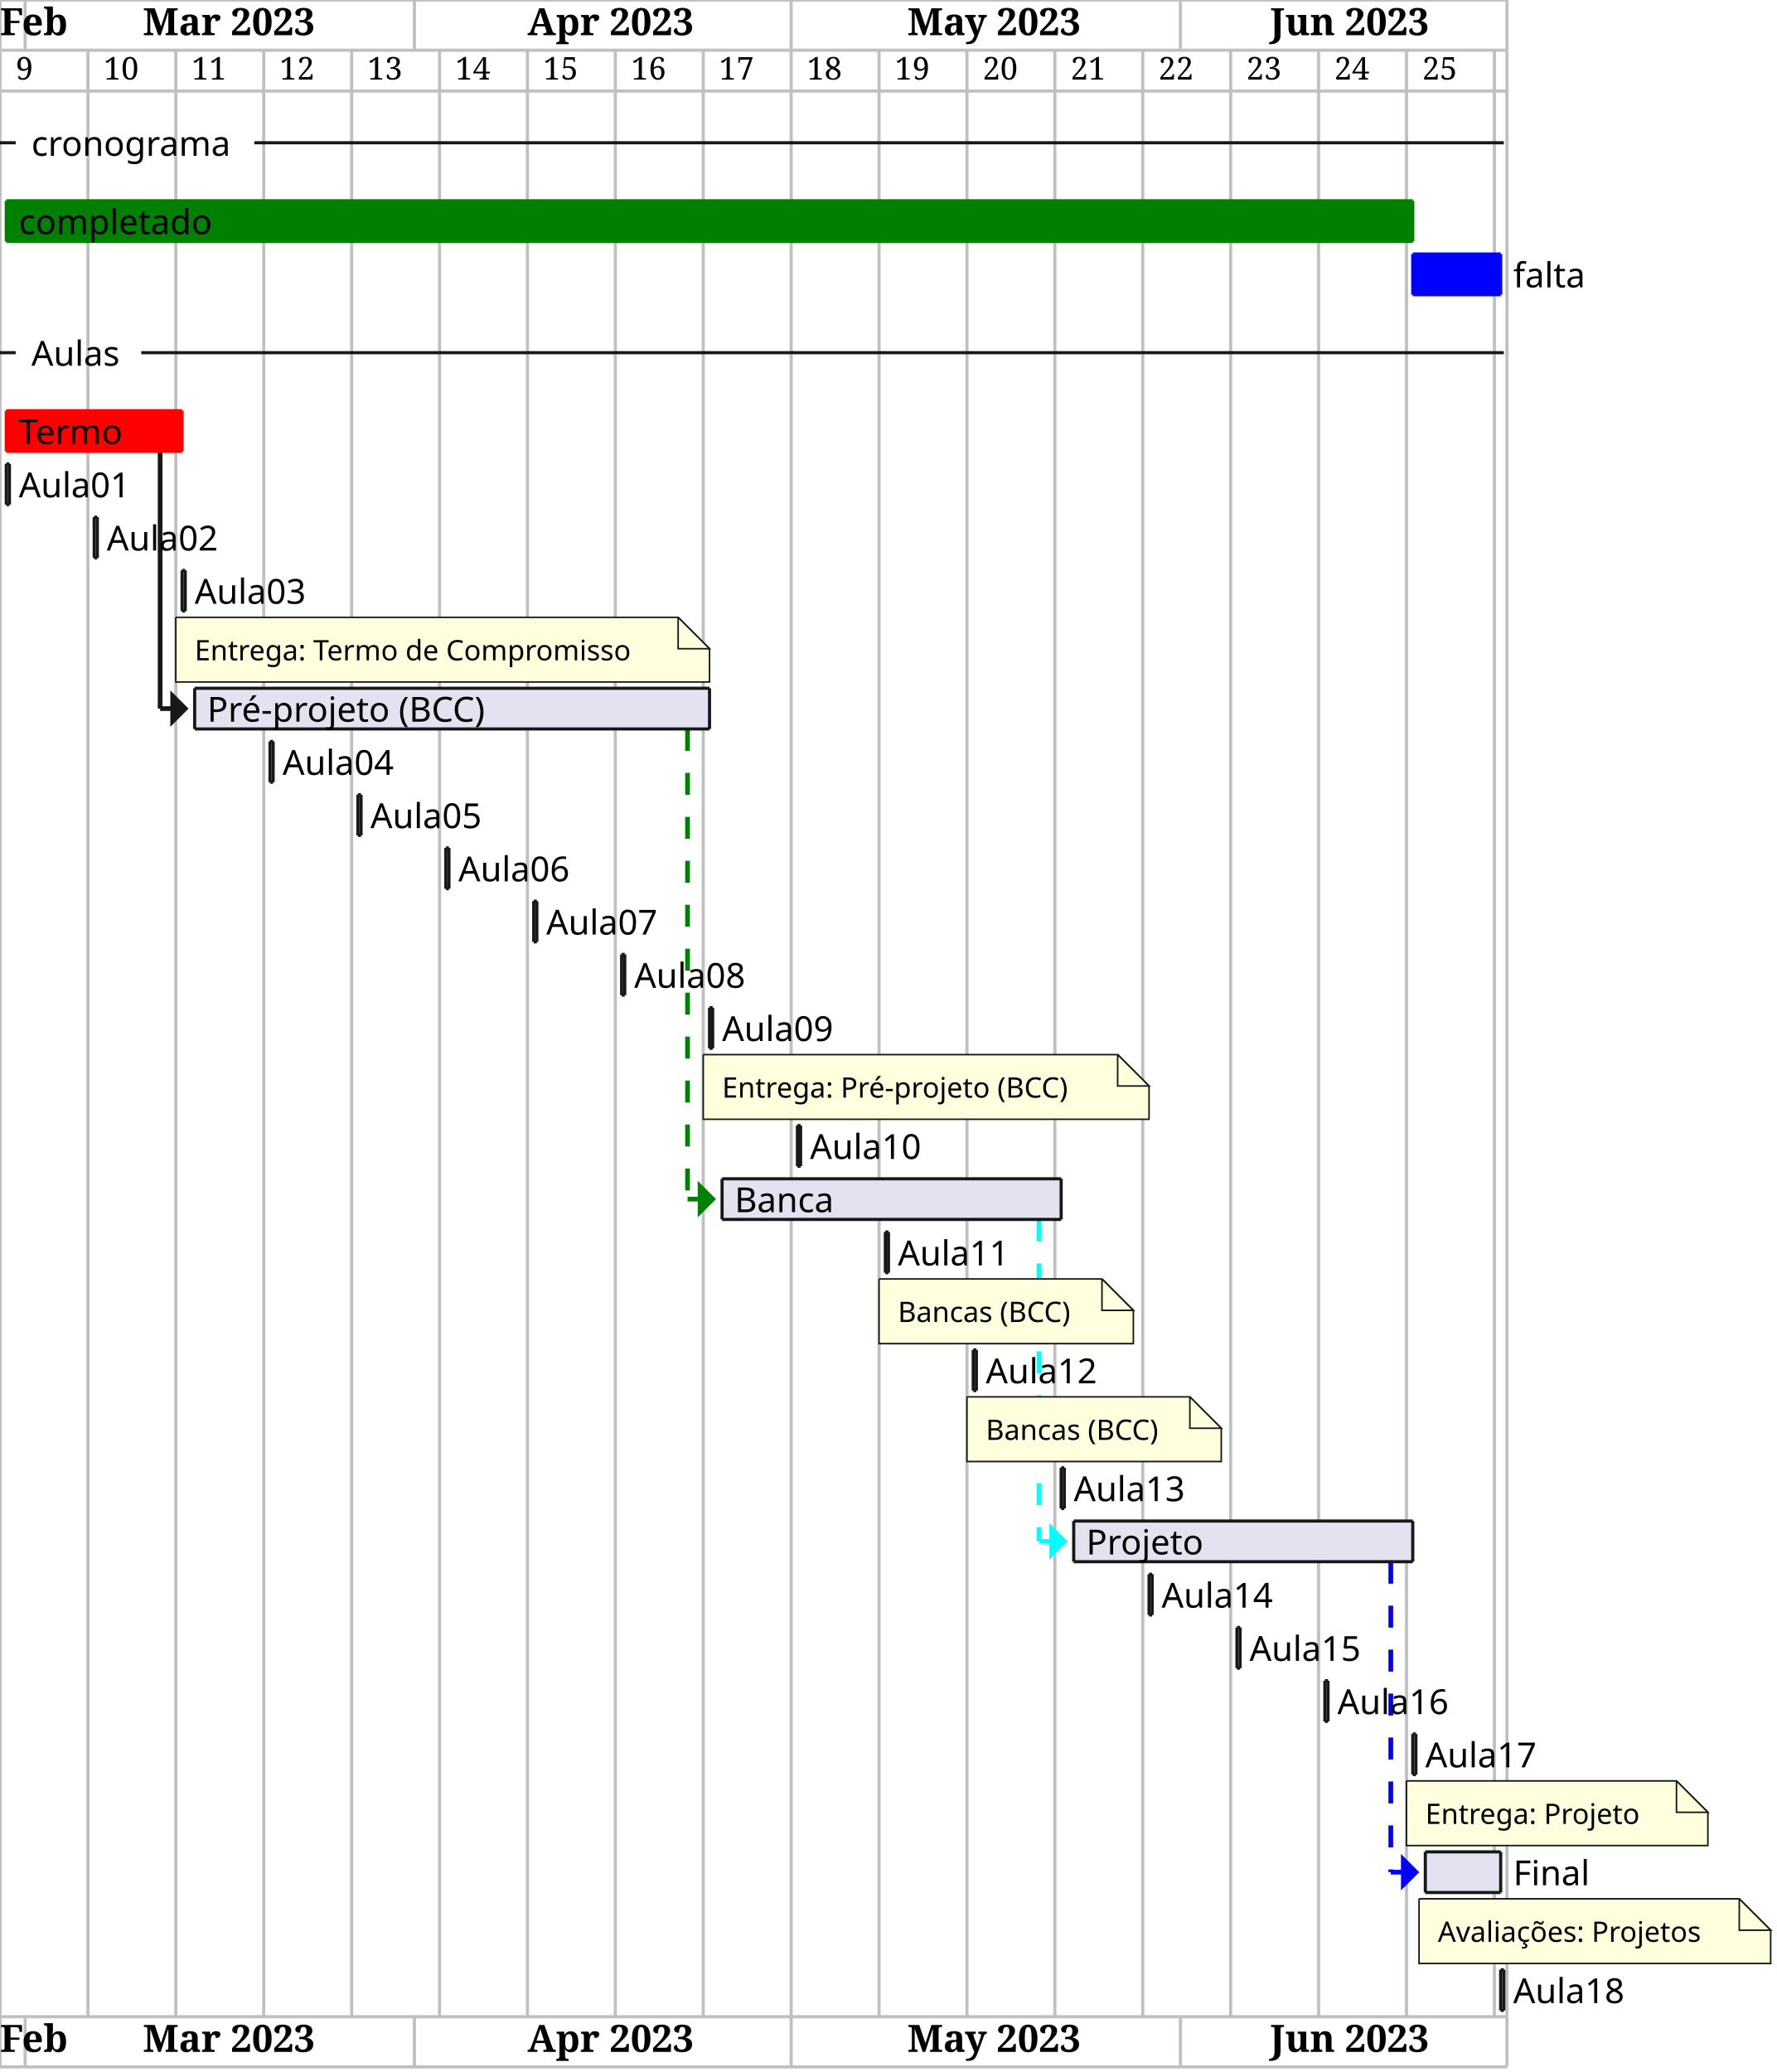
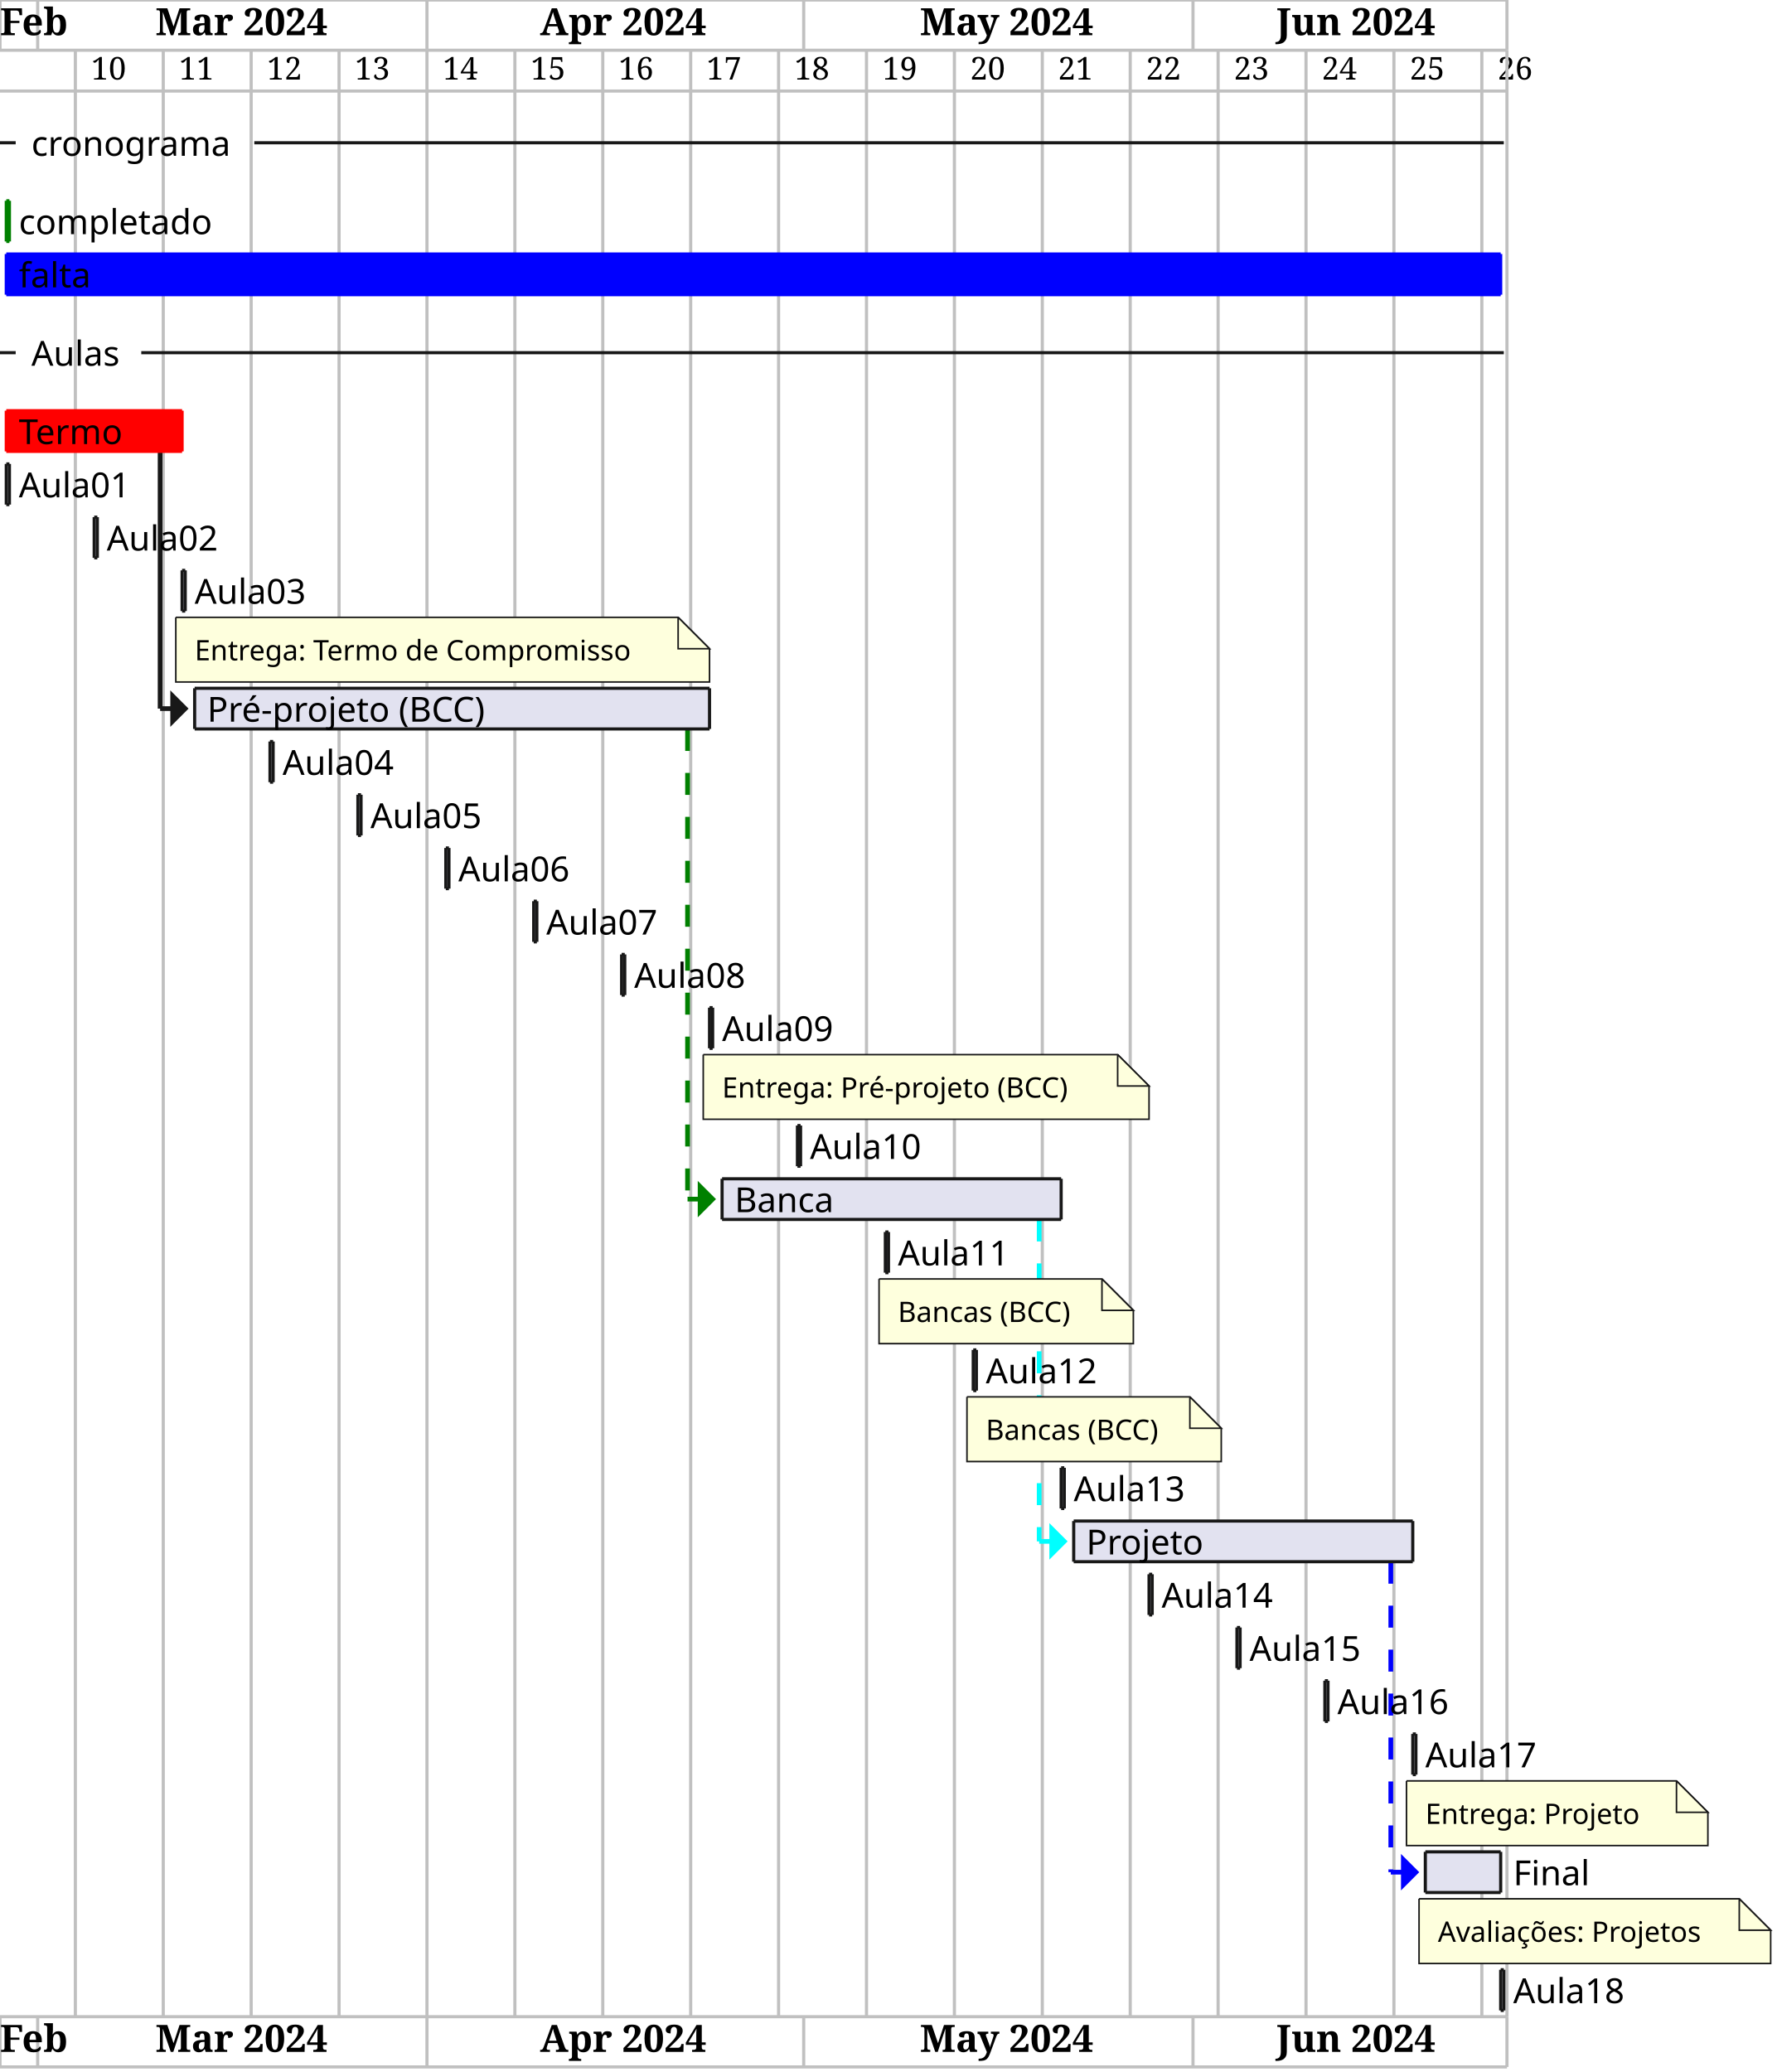
<svg xmlns="http://www.w3.org/2000/svg" contentStyleType="text/css" height="660px" preserveAspectRatio="none" style="width:566px;height:660px;background:#FFFFFF;" version="1.1" viewBox="0 0 566 660" width="566px" zoomAndPan="magnify">
  <defs />
  <g>
-     <text fill="#000000" font-family="Serif" font-size="10" lengthAdjust="spacing" textLength="5" x="5" y="25.336">9</text>
-     <text fill="#000000" font-family="Serif" font-size="10" lengthAdjust="spacing" textLength="10" x="33" y="25.336">10</text>
-     <text fill="#000000" font-family="Serif" font-size="10" lengthAdjust="spacing" textLength="10" x="61" y="25.336">11</text>
-     <text fill="#000000" font-family="Serif" font-size="10" lengthAdjust="spacing" textLength="10" x="89" y="25.336">12</text>
-     <text fill="#000000" font-family="Serif" font-size="10" lengthAdjust="spacing" textLength="10" x="117" y="25.336">13</text>
-     <text fill="#000000" font-family="Serif" font-size="10" lengthAdjust="spacing" textLength="10" x="145" y="25.336">14</text>
-     <text fill="#000000" font-family="Serif" font-size="10" lengthAdjust="spacing" textLength="10" x="173" y="25.336">15</text>
-     <text fill="#000000" font-family="Serif" font-size="10" lengthAdjust="spacing" textLength="10" x="201" y="25.336">16</text>
-     <text fill="#000000" font-family="Serif" font-size="10" lengthAdjust="spacing" textLength="10" x="229" y="25.336">17</text>
-     <text fill="#000000" font-family="Serif" font-size="10" lengthAdjust="spacing" textLength="10" x="257" y="25.336">18</text>
-     <text fill="#000000" font-family="Serif" font-size="10" lengthAdjust="spacing" textLength="10" x="285" y="25.336">19</text>
-     <text fill="#000000" font-family="Serif" font-size="10" lengthAdjust="spacing" textLength="10" x="313" y="25.336">20</text>
-     <text fill="#000000" font-family="Serif" font-size="10" lengthAdjust="spacing" textLength="10" x="341" y="25.336">21</text>
-     <text fill="#000000" font-family="Serif" font-size="10" lengthAdjust="spacing" textLength="10" x="369" y="25.336">22</text>
-     <text fill="#000000" font-family="Serif" font-size="10" lengthAdjust="spacing" textLength="10" x="397" y="25.336">23</text>
-     <text fill="#000000" font-family="Serif" font-size="10" lengthAdjust="spacing" textLength="10" x="425" y="25.336">24</text>
-     <text fill="#000000" font-family="Serif" font-size="10" lengthAdjust="spacing" textLength="10" x="453" y="25.336">25</text>
-     <line style="stroke:#C0C0C0;stroke-width:1.0;" x1="0" x2="0" y1="16" y2="642.385" />
-     <line style="stroke:#C0C0C0;stroke-width:1.0;" x1="28" x2="28" y1="16" y2="642.385" />
-     <line style="stroke:#C0C0C0;stroke-width:1.0;" x1="56" x2="56" y1="16" y2="642.385" />
-     <line style="stroke:#C0C0C0;stroke-width:1.0;" x1="84" x2="84" y1="16" y2="642.385" />
-     <line style="stroke:#C0C0C0;stroke-width:1.0;" x1="112" x2="112" y1="16" y2="642.385" />
-     <line style="stroke:#C0C0C0;stroke-width:1.0;" x1="140" x2="140" y1="16" y2="642.385" />
-     <line style="stroke:#C0C0C0;stroke-width:1.0;" x1="168" x2="168" y1="16" y2="642.385" />
-     <line style="stroke:#C0C0C0;stroke-width:1.0;" x1="196" x2="196" y1="16" y2="642.385" />
-     <line style="stroke:#C0C0C0;stroke-width:1.0;" x1="224" x2="224" y1="16" y2="642.385" />
-     <line style="stroke:#C0C0C0;stroke-width:1.0;" x1="252" x2="252" y1="16" y2="642.385" />
-     <line style="stroke:#C0C0C0;stroke-width:1.0;" x1="280" x2="280" y1="16" y2="642.385" />
-     <line style="stroke:#C0C0C0;stroke-width:1.0;" x1="308" x2="308" y1="16" y2="642.385" />
-     <line style="stroke:#C0C0C0;stroke-width:1.0;" x1="336" x2="336" y1="16" y2="642.385" />
-     <line style="stroke:#C0C0C0;stroke-width:1.0;" x1="364" x2="364" y1="16" y2="642.385" />
-     <line style="stroke:#C0C0C0;stroke-width:1.0;" x1="392" x2="392" y1="16" y2="642.385" />
-     <line style="stroke:#C0C0C0;stroke-width:1.0;" x1="420" x2="420" y1="16" y2="642.385" />
-     <line style="stroke:#C0C0C0;stroke-width:1.0;" x1="448" x2="448" y1="16" y2="642.385" />
-     <line style="stroke:#C0C0C0;stroke-width:1.0;" x1="476" x2="476" y1="16" y2="642.385" />
+     <text fill="#000000" font-family="Serif" font-size="10" lengthAdjust="spacing" textLength="10" x="29" y="25.336">10</text>
+     <text fill="#000000" font-family="Serif" font-size="10" lengthAdjust="spacing" textLength="10" x="57" y="25.336">11</text>
+     <text fill="#000000" font-family="Serif" font-size="10" lengthAdjust="spacing" textLength="10" x="85" y="25.336">12</text>
+     <text fill="#000000" font-family="Serif" font-size="10" lengthAdjust="spacing" textLength="10" x="113" y="25.336">13</text>
+     <text fill="#000000" font-family="Serif" font-size="10" lengthAdjust="spacing" textLength="10" x="141" y="25.336">14</text>
+     <text fill="#000000" font-family="Serif" font-size="10" lengthAdjust="spacing" textLength="10" x="169" y="25.336">15</text>
+     <text fill="#000000" font-family="Serif" font-size="10" lengthAdjust="spacing" textLength="10" x="197" y="25.336">16</text>
+     <text fill="#000000" font-family="Serif" font-size="10" lengthAdjust="spacing" textLength="10" x="225" y="25.336">17</text>
+     <text fill="#000000" font-family="Serif" font-size="10" lengthAdjust="spacing" textLength="10" x="253" y="25.336">18</text>
+     <text fill="#000000" font-family="Serif" font-size="10" lengthAdjust="spacing" textLength="10" x="281" y="25.336">19</text>
+     <text fill="#000000" font-family="Serif" font-size="10" lengthAdjust="spacing" textLength="10" x="309" y="25.336">20</text>
+     <text fill="#000000" font-family="Serif" font-size="10" lengthAdjust="spacing" textLength="10" x="337" y="25.336">21</text>
+     <text fill="#000000" font-family="Serif" font-size="10" lengthAdjust="spacing" textLength="10" x="365" y="25.336">22</text>
+     <text fill="#000000" font-family="Serif" font-size="10" lengthAdjust="spacing" textLength="10" x="393" y="25.336">23</text>
+     <text fill="#000000" font-family="Serif" font-size="10" lengthAdjust="spacing" textLength="10" x="421" y="25.336">24</text>
+     <text fill="#000000" font-family="Serif" font-size="10" lengthAdjust="spacing" textLength="10" x="449" y="25.336">25</text>
+     <text fill="#000000" font-family="Serif" font-size="10" lengthAdjust="spacing" textLength="10" x="477" y="25.336">26</text>
+     <line style="stroke:#C0C0C0;stroke-width:1.0;" x1="24" x2="24" y1="16" y2="642.385" />
+     <line style="stroke:#C0C0C0;stroke-width:1.0;" x1="52" x2="52" y1="16" y2="642.385" />
+     <line style="stroke:#C0C0C0;stroke-width:1.0;" x1="80" x2="80" y1="16" y2="642.385" />
+     <line style="stroke:#C0C0C0;stroke-width:1.0;" x1="108" x2="108" y1="16" y2="642.385" />
+     <line style="stroke:#C0C0C0;stroke-width:1.0;" x1="136" x2="136" y1="16" y2="642.385" />
+     <line style="stroke:#C0C0C0;stroke-width:1.0;" x1="164" x2="164" y1="16" y2="642.385" />
+     <line style="stroke:#C0C0C0;stroke-width:1.0;" x1="192" x2="192" y1="16" y2="642.385" />
+     <line style="stroke:#C0C0C0;stroke-width:1.0;" x1="220" x2="220" y1="16" y2="642.385" />
+     <line style="stroke:#C0C0C0;stroke-width:1.0;" x1="248" x2="248" y1="16" y2="642.385" />
+     <line style="stroke:#C0C0C0;stroke-width:1.0;" x1="276" x2="276" y1="16" y2="642.385" />
+     <line style="stroke:#C0C0C0;stroke-width:1.0;" x1="304" x2="304" y1="16" y2="642.385" />
+     <line style="stroke:#C0C0C0;stroke-width:1.0;" x1="332" x2="332" y1="16" y2="642.385" />
+     <line style="stroke:#C0C0C0;stroke-width:1.0;" x1="360" x2="360" y1="16" y2="642.385" />
+     <line style="stroke:#C0C0C0;stroke-width:1.0;" x1="388" x2="388" y1="16" y2="642.385" />
+     <line style="stroke:#C0C0C0;stroke-width:1.0;" x1="416" x2="416" y1="16" y2="642.385" />
+     <line style="stroke:#C0C0C0;stroke-width:1.0;" x1="444" x2="444" y1="16" y2="642.385" />
+     <line style="stroke:#C0C0C0;stroke-width:1.0;" x1="472" x2="472" y1="16" y2="642.385" />
    <line style="stroke:#C0C0C0;stroke-width:1.0;" x1="480" x2="480" y1="16" y2="642.385" />
    <line style="stroke:#C0C0C0;stroke-width:1.0;" x1="0" x2="0" y1="0" y2="16" />
-     <line style="stroke:#C0C0C0;stroke-width:1.0;" x1="8" x2="8" y1="0" y2="16" />
+     <line style="stroke:#C0C0C0;stroke-width:1.0;" x1="12" x2="12" y1="0" y2="16" />
    <text fill="#000000" font-family="Serif" font-size="12" font-weight="bold" lengthAdjust="spacing" textLength="19" x="0" y="11.203">Feb</text>
-     <line style="stroke:#C0C0C0;stroke-width:1.0;" x1="132" x2="132" y1="0" y2="16" />
-     <text fill="#000000" font-family="Serif" font-size="12" font-weight="bold" lengthAdjust="spacing" textLength="49" x="45.5" y="11.203">Mar 2023</text>
-     <line style="stroke:#C0C0C0;stroke-width:1.0;" x1="252" x2="252" y1="0" y2="16" />
-     <text fill="#000000" font-family="Serif" font-size="12" font-weight="bold" lengthAdjust="spacing" textLength="48" x="168" y="11.203">Apr 2023</text>
-     <line style="stroke:#C0C0C0;stroke-width:1.0;" x1="376" x2="376" y1="0" y2="16" />
-     <text fill="#000000" font-family="Serif" font-size="12" font-weight="bold" lengthAdjust="spacing" textLength="50" x="289" y="11.203">May 2023</text>
+     <line style="stroke:#C0C0C0;stroke-width:1.0;" x1="136" x2="136" y1="0" y2="16" />
+     <text fill="#000000" font-family="Serif" font-size="12" font-weight="bold" lengthAdjust="spacing" textLength="49" x="49.5" y="11.203">Mar 2024</text>
+     <line style="stroke:#C0C0C0;stroke-width:1.0;" x1="256" x2="256" y1="0" y2="16" />
+     <text fill="#000000" font-family="Serif" font-size="12" font-weight="bold" lengthAdjust="spacing" textLength="48" x="172" y="11.203">Apr 2024</text>
+     <line style="stroke:#C0C0C0;stroke-width:1.0;" x1="380" x2="380" y1="0" y2="16" />
+     <text fill="#000000" font-family="Serif" font-size="12" font-weight="bold" lengthAdjust="spacing" textLength="50" x="293" y="11.203">May 2024</text>
    <line style="stroke:#C0C0C0;stroke-width:1.0;" x1="480" x2="480" y1="0" y2="16" />
-     <text fill="#000000" font-family="Serif" font-size="12" font-weight="bold" lengthAdjust="spacing" textLength="47" x="404.5" y="11.203">Jun 2023</text>
+     <text fill="#000000" font-family="Serif" font-size="12" font-weight="bold" lengthAdjust="spacing" textLength="47" x="406.5" y="11.203">Jun 2024</text>
    <line style="stroke:#C0C0C0;stroke-width:1.0;" x1="0" x2="480" y1="0" y2="0" />
    <line style="stroke:#C0C0C0;stroke-width:1.0;" x1="0" x2="480" y1="16" y2="16" />
    <line style="stroke:#C0C0C0;stroke-width:1.0;" x1="0" x2="480" y1="29" y2="29" />
    <line style="stroke:#181818;stroke-width:1.5;" x1="51" x2="51" y1="143.775" y2="225.718" />
    <line style="stroke:#181818;stroke-width:1.5;" x1="51" x2="59" y1="225.718" y2="225.718" />
    <polygon fill="#181818" points="55,221.718,55,225.718,55,229.718,59,225.718" style="stroke:#181818;stroke-width:1.5;" />
    <line style="stroke:#008000;stroke-width:1.5;stroke-dasharray:7.0,7.0;" x1="219" x2="219" y1="232.195" y2="381.958" />
    <line style="stroke:#008000;stroke-width:1.5;stroke-dasharray:7.0,7.0;" x1="219" x2="227" y1="381.958" y2="381.958" />
    <polygon fill="#008000" points="223,377.958,223,381.958,223,385.958,227,381.958" style="stroke:#008000;stroke-width:1.5;" />
    <line style="stroke:#00FFFF;stroke-width:1.5;stroke-dasharray:7.0,7.0;" x1="331" x2="331" y1="388.435" y2="490.978" />
    <line style="stroke:#00FFFF;stroke-width:1.5;stroke-dasharray:7.0,7.0;" x1="331" x2="339" y1="490.978" y2="490.978" />
    <polygon fill="#00FFFF" points="335,486.978,335,490.978,335,494.978,339,490.978" style="stroke:#00FFFF;stroke-width:1.5;" />
    <line style="stroke:#0000FF;stroke-width:1.5;stroke-dasharray:7.0,7.0;" x1="443" x2="443" y1="497.455" y2="596.352" />
    <line style="stroke:#0000FF;stroke-width:1.5;stroke-dasharray:7.0,7.0;" x1="443" x2="451" y1="596.352" y2="596.352" />
    <polygon fill="#0000FF" points="447,592.352,447,596.352,447,600.352,451,596.352" style="stroke:#0000FF;stroke-width:1.5;" />
    <line style="stroke:#181818;stroke-width:1.0;" x1="0" x2="5" y1="45.477" y2="45.477" />
    <line style="stroke:#181818;stroke-width:1.0;" x1="81" x2="479" y1="45.477" y2="45.477" />
-     <rect fill="#008000" height="12.955" style="stroke:none;stroke-width:1.0;" width="448" x="2" y="63.955" />
-     <line style="stroke:#008000;stroke-width:1.0;" x1="2" x2="450" y1="63.955" y2="63.955" />
-     <line style="stroke:#008000;stroke-width:1.0;" x1="2" x2="450" y1="76.91" y2="76.91" />
+     <rect fill="#008000" height="12.955" style="stroke:none;stroke-width:1.0;" width="1" x="2" y="63.955" />
+     <line style="stroke:#008000;stroke-width:1.0;" x1="2" x2="3" y1="63.955" y2="63.955" />
+     <line style="stroke:#008000;stroke-width:1.0;" x1="2" x2="3" y1="76.91" y2="76.91" />
    <line style="stroke:#008000;stroke-width:1.0;" x1="2" x2="2" y1="63.955" y2="76.91" />
-     <line style="stroke:#008000;stroke-width:1.0;" x1="450" x2="450" y1="63.955" y2="76.91" />
-     <rect fill="#0000FF" height="12.955" style="stroke:none;stroke-width:1.0;" width="28" x="450" y="80.91" />
-     <line style="stroke:#0000FF;stroke-width:1.0;" x1="450" x2="478" y1="80.91" y2="80.91" />
-     <line style="stroke:#0000FF;stroke-width:1.0;" x1="450" x2="478" y1="93.865" y2="93.865" />
-     <line style="stroke:#0000FF;stroke-width:1.0;" x1="450" x2="450" y1="80.91" y2="93.865" />
+     <line style="stroke:#008000;stroke-width:1.0;" x1="3" x2="3" y1="63.955" y2="76.91" />
+     <rect fill="#0000FF" height="12.955" style="stroke:none;stroke-width:1.0;" width="476" x="2" y="80.91" />
+     <line style="stroke:#0000FF;stroke-width:1.0;" x1="2" x2="478" y1="80.91" y2="80.91" />
+     <line style="stroke:#0000FF;stroke-width:1.0;" x1="2" x2="478" y1="93.865" y2="93.865" />
+     <line style="stroke:#0000FF;stroke-width:1.0;" x1="2" x2="2" y1="80.91" y2="93.865" />
    <line style="stroke:#0000FF;stroke-width:1.0;" x1="478" x2="478" y1="80.91" y2="93.865" />
    <line style="stroke:#181818;stroke-width:1.0;" x1="0" x2="5" y1="112.343" y2="112.343" />
    <line style="stroke:#181818;stroke-width:1.0;" x1="45" x2="479" y1="112.343" y2="112.343" />
    <rect fill="#FF0000" height="12.955" style="stroke:none;stroke-width:1.0;" width="56" x="2" y="130.82" />
    <line style="stroke:#FF0000;stroke-width:1.0;" x1="2" x2="58" y1="130.82" y2="130.82" />
    <line style="stroke:#FF0000;stroke-width:1.0;" x1="2" x2="58" y1="143.775" y2="143.775" />
    <line style="stroke:#FF0000;stroke-width:1.0;" x1="2" x2="2" y1="130.82" y2="143.775" />
    <line style="stroke:#FF0000;stroke-width:1.0;" x1="58" x2="58" y1="130.82" y2="143.775" />
    <rect fill="#E2E2F0" height="12.955" style="stroke:none;stroke-width:1.0;" width="1" x="2" y="147.775" />
    <line style="stroke:#181818;stroke-width:1.0;" x1="2" x2="3" y1="147.775" y2="147.775" />
    <line style="stroke:#181818;stroke-width:1.0;" x1="2" x2="3" y1="160.731" y2="160.731" />
    <line style="stroke:#181818;stroke-width:1.0;" x1="2" x2="2" y1="147.775" y2="160.731" />
    <line style="stroke:#181818;stroke-width:1.0;" x1="3" x2="3" y1="147.775" y2="160.731" />
    <rect fill="#E2E2F0" height="12.955" style="stroke:none;stroke-width:1.0;" width="1" x="30" y="164.731" />
    <line style="stroke:#181818;stroke-width:1.0;" x1="30" x2="31" y1="164.731" y2="164.731" />
    <line style="stroke:#181818;stroke-width:1.0;" x1="30" x2="31" y1="177.685" y2="177.685" />
    <line style="stroke:#181818;stroke-width:1.0;" x1="30" x2="30" y1="164.731" y2="177.685" />
    <line style="stroke:#181818;stroke-width:1.0;" x1="31" x2="31" y1="164.731" y2="177.685" />
    <path d="M56,196.641 L56,217.24 L226,217.24 L226,206.641 L216,196.641 L56,196.641 " fill="#FEFFDD" style="stroke:#181818;stroke-width:0.5;" />
    <path d="M216,196.641 L216,206.641 L226,206.641 L216,196.641 " fill="#FEFFDD" style="stroke:#181818;stroke-width:0.5;" />
    <text fill="#000000" font-family="sans-serif" font-size="9" lengthAdjust="spacing" textLength="149" x="62" y="210.342">Entrega: Termo de Compromisso</text>
    <rect fill="#E2E2F0" height="12.955" style="stroke:none;stroke-width:1.0;" width="1" x="58" y="181.685" />
    <line style="stroke:#181818;stroke-width:1.0;" x1="58" x2="59" y1="181.685" y2="181.685" />
    <line style="stroke:#181818;stroke-width:1.0;" x1="58" x2="59" y1="194.641" y2="194.641" />
    <line style="stroke:#181818;stroke-width:1.0;" x1="58" x2="58" y1="181.685" y2="194.641" />
    <line style="stroke:#181818;stroke-width:1.0;" x1="59" x2="59" y1="181.685" y2="194.641" />
    <rect fill="#E2E2F0" height="12.955" style="stroke:none;stroke-width:1.0;" width="164" x="62" y="219.24" />
    <line style="stroke:#181818;stroke-width:1.0;" x1="62" x2="226" y1="219.24" y2="219.24" />
    <line style="stroke:#181818;stroke-width:1.0;" x1="62" x2="226" y1="232.195" y2="232.195" />
    <line style="stroke:#181818;stroke-width:1.0;" x1="62" x2="62" y1="219.24" y2="232.195" />
    <line style="stroke:#181818;stroke-width:1.0;" x1="226" x2="226" y1="219.24" y2="232.195" />
    <rect fill="#E2E2F0" height="12.955" style="stroke:none;stroke-width:1.0;" width="1" x="86" y="236.195" />
    <line style="stroke:#181818;stroke-width:1.0;" x1="86" x2="87" y1="236.195" y2="236.195" />
    <line style="stroke:#181818;stroke-width:1.0;" x1="86" x2="87" y1="249.15" y2="249.15" />
    <line style="stroke:#181818;stroke-width:1.0;" x1="86" x2="86" y1="236.195" y2="249.15" />
    <line style="stroke:#181818;stroke-width:1.0;" x1="87" x2="87" y1="236.195" y2="249.15" />
    <rect fill="#E2E2F0" height="12.955" style="stroke:none;stroke-width:1.0;" width="1" x="114" y="253.15" />
    <line style="stroke:#181818;stroke-width:1.0;" x1="114" x2="115" y1="253.15" y2="253.15" />
    <line style="stroke:#181818;stroke-width:1.0;" x1="114" x2="115" y1="266.106" y2="266.106" />
    <line style="stroke:#181818;stroke-width:1.0;" x1="114" x2="114" y1="253.15" y2="266.106" />
    <line style="stroke:#181818;stroke-width:1.0;" x1="115" x2="115" y1="253.15" y2="266.106" />
    <rect fill="#E2E2F0" height="12.955" style="stroke:none;stroke-width:1.0;" width="1" x="142" y="270.106" />
    <line style="stroke:#181818;stroke-width:1.0;" x1="142" x2="143" y1="270.106" y2="270.106" />
    <line style="stroke:#181818;stroke-width:1.0;" x1="142" x2="143" y1="283.06" y2="283.06" />
    <line style="stroke:#181818;stroke-width:1.0;" x1="142" x2="142" y1="270.106" y2="283.06" />
    <line style="stroke:#181818;stroke-width:1.0;" x1="143" x2="143" y1="270.106" y2="283.06" />
    <rect fill="#E2E2F0" height="12.955" style="stroke:none;stroke-width:1.0;" width="1" x="170" y="287.06" />
    <line style="stroke:#181818;stroke-width:1.0;" x1="170" x2="171" y1="287.06" y2="287.06" />
    <line style="stroke:#181818;stroke-width:1.0;" x1="170" x2="171" y1="300.016" y2="300.016" />
    <line style="stroke:#181818;stroke-width:1.0;" x1="170" x2="170" y1="287.06" y2="300.016" />
    <line style="stroke:#181818;stroke-width:1.0;" x1="171" x2="171" y1="287.06" y2="300.016" />
    <rect fill="#E2E2F0" height="12.955" style="stroke:none;stroke-width:1.0;" width="1" x="198" y="304.016" />
    <line style="stroke:#181818;stroke-width:1.0;" x1="198" x2="199" y1="304.016" y2="304.016" />
    <line style="stroke:#181818;stroke-width:1.0;" x1="198" x2="199" y1="316.971" y2="316.971" />
    <line style="stroke:#181818;stroke-width:1.0;" x1="198" x2="198" y1="304.016" y2="316.971" />
    <line style="stroke:#181818;stroke-width:1.0;" x1="199" x2="199" y1="304.016" y2="316.971" />
    <path d="M224,335.926 L224,356.525 L366,356.525 L366,345.926 L356,335.926 L224,335.926 " fill="#FEFFDD" style="stroke:#181818;stroke-width:0.5;" />
    <path d="M356,335.926 L356,345.926 L366,345.926 L356,335.926 " fill="#FEFFDD" style="stroke:#181818;stroke-width:0.5;" />
    <text fill="#000000" font-family="sans-serif" font-size="9" lengthAdjust="spacing" textLength="118" x="230" y="349.627">Entrega: Pré-projeto (BCC)</text>
    <rect fill="#E2E2F0" height="12.955" style="stroke:none;stroke-width:1.0;" width="1" x="226" y="320.971" />
    <line style="stroke:#181818;stroke-width:1.0;" x1="226" x2="227" y1="320.971" y2="320.971" />
    <line style="stroke:#181818;stroke-width:1.0;" x1="226" x2="227" y1="333.926" y2="333.926" />
    <line style="stroke:#181818;stroke-width:1.0;" x1="226" x2="226" y1="320.971" y2="333.926" />
    <line style="stroke:#181818;stroke-width:1.0;" x1="227" x2="227" y1="320.971" y2="333.926" />
    <rect fill="#E2E2F0" height="12.955" style="stroke:none;stroke-width:1.0;" width="1" x="254" y="358.525" />
    <line style="stroke:#181818;stroke-width:1.0;" x1="254" x2="255" y1="358.525" y2="358.525" />
    <line style="stroke:#181818;stroke-width:1.0;" x1="254" x2="255" y1="371.481" y2="371.481" />
    <line style="stroke:#181818;stroke-width:1.0;" x1="254" x2="254" y1="358.525" y2="371.481" />
    <line style="stroke:#181818;stroke-width:1.0;" x1="255" x2="255" y1="358.525" y2="371.481" />
    <rect fill="#E2E2F0" height="12.955" style="stroke:none;stroke-width:1.0;" width="108" x="230" y="375.481" />
    <line style="stroke:#181818;stroke-width:1.0;" x1="230" x2="338" y1="375.481" y2="375.481" />
    <line style="stroke:#181818;stroke-width:1.0;" x1="230" x2="338" y1="388.435" y2="388.435" />
    <line style="stroke:#181818;stroke-width:1.0;" x1="230" x2="230" y1="375.481" y2="388.435" />
    <line style="stroke:#181818;stroke-width:1.0;" x1="338" x2="338" y1="375.481" y2="388.435" />
    <path d="M280,407.391 L280,427.99 L361,427.99 L361,417.391 L351,407.391 L280,407.391 " fill="#FEFFDD" style="stroke:#181818;stroke-width:0.5;" />
    <path d="M351,407.391 L351,417.391 L361,417.391 L351,407.391 " fill="#FEFFDD" style="stroke:#181818;stroke-width:0.5;" />
    <text fill="#000000" font-family="sans-serif" font-size="9" lengthAdjust="spacing" textLength="57" x="286" y="421.092">Bancas (BCC)</text>
    <rect fill="#E2E2F0" height="12.955" style="stroke:none;stroke-width:1.0;" width="1" x="282" y="392.435" />
    <line style="stroke:#181818;stroke-width:1.0;" x1="282" x2="283" y1="392.435" y2="392.435" />
    <line style="stroke:#181818;stroke-width:1.0;" x1="282" x2="283" y1="405.391" y2="405.391" />
    <line style="stroke:#181818;stroke-width:1.0;" x1="282" x2="282" y1="392.435" y2="405.391" />
    <line style="stroke:#181818;stroke-width:1.0;" x1="283" x2="283" y1="392.435" y2="405.391" />
    <path d="M308,444.945 L308,465.545 L389,465.545 L389,454.945 L379,444.945 L308,444.945 " fill="#FEFFDD" style="stroke:#181818;stroke-width:0.5;" />
    <path d="M379,444.945 L379,454.945 L389,454.945 L379,444.945 " fill="#FEFFDD" style="stroke:#181818;stroke-width:0.5;" />
    <text fill="#000000" font-family="sans-serif" font-size="9" lengthAdjust="spacing" textLength="57" x="314" y="458.647">Bancas (BCC)</text>
    <rect fill="#E2E2F0" height="12.955" style="stroke:none;stroke-width:1.0;" width="1" x="310" y="429.99" />
    <line style="stroke:#181818;stroke-width:1.0;" x1="310" x2="311" y1="429.99" y2="429.99" />
    <line style="stroke:#181818;stroke-width:1.0;" x1="310" x2="311" y1="442.945" y2="442.945" />
    <line style="stroke:#181818;stroke-width:1.0;" x1="310" x2="310" y1="429.99" y2="442.945" />
    <line style="stroke:#181818;stroke-width:1.0;" x1="311" x2="311" y1="429.99" y2="442.945" />
    <rect fill="#E2E2F0" height="12.955" style="stroke:none;stroke-width:1.0;" width="1" x="338" y="467.545" />
    <line style="stroke:#181818;stroke-width:1.0;" x1="338" x2="339" y1="467.545" y2="467.545" />
    <line style="stroke:#181818;stroke-width:1.0;" x1="338" x2="339" y1="480.5" y2="480.5" />
    <line style="stroke:#181818;stroke-width:1.0;" x1="338" x2="338" y1="467.545" y2="480.5" />
    <line style="stroke:#181818;stroke-width:1.0;" x1="339" x2="339" y1="467.545" y2="480.5" />
    <rect fill="#E2E2F0" height="12.955" style="stroke:none;stroke-width:1.0;" width="108" x="342" y="484.5" />
    <line style="stroke:#181818;stroke-width:1.0;" x1="342" x2="450" y1="484.5" y2="484.5" />
    <line style="stroke:#181818;stroke-width:1.0;" x1="342" x2="450" y1="497.455" y2="497.455" />
    <line style="stroke:#181818;stroke-width:1.0;" x1="342" x2="342" y1="484.5" y2="497.455" />
    <line style="stroke:#181818;stroke-width:1.0;" x1="450" x2="450" y1="484.5" y2="497.455" />
    <rect fill="#E2E2F0" height="12.955" style="stroke:none;stroke-width:1.0;" width="1" x="366" y="501.455" />
    <line style="stroke:#181818;stroke-width:1.0;" x1="366" x2="367" y1="501.455" y2="501.455" />
    <line style="stroke:#181818;stroke-width:1.0;" x1="366" x2="367" y1="514.41" y2="514.41" />
    <line style="stroke:#181818;stroke-width:1.0;" x1="366" x2="366" y1="501.455" y2="514.41" />
    <line style="stroke:#181818;stroke-width:1.0;" x1="367" x2="367" y1="501.455" y2="514.41" />
    <rect fill="#E2E2F0" height="12.955" style="stroke:none;stroke-width:1.0;" width="1" x="394" y="518.41" />
    <line style="stroke:#181818;stroke-width:1.0;" x1="394" x2="395" y1="518.41" y2="518.41" />
    <line style="stroke:#181818;stroke-width:1.0;" x1="394" x2="395" y1="531.365" y2="531.365" />
    <line style="stroke:#181818;stroke-width:1.0;" x1="394" x2="394" y1="518.41" y2="531.365" />
    <line style="stroke:#181818;stroke-width:1.0;" x1="395" x2="395" y1="518.41" y2="531.365" />
    <rect fill="#E2E2F0" height="12.955" style="stroke:none;stroke-width:1.0;" width="1" x="422" y="535.365" />
    <line style="stroke:#181818;stroke-width:1.0;" x1="422" x2="423" y1="535.365" y2="535.365" />
    <line style="stroke:#181818;stroke-width:1.0;" x1="422" x2="423" y1="548.32" y2="548.32" />
    <line style="stroke:#181818;stroke-width:1.0;" x1="422" x2="422" y1="535.365" y2="548.32" />
    <line style="stroke:#181818;stroke-width:1.0;" x1="423" x2="423" y1="535.365" y2="548.32" />
    <path d="M448,567.275 L448,587.875 L544,587.875 L544,577.275 L534,567.275 L448,567.275 " fill="#FEFFDD" style="stroke:#181818;stroke-width:0.5;" />
    <path d="M534,567.275 L534,577.275 L544,577.275 L534,567.275 " fill="#FEFFDD" style="stroke:#181818;stroke-width:0.5;" />
    <text fill="#000000" font-family="sans-serif" font-size="9" lengthAdjust="spacing" textLength="72" x="454" y="580.977">Entrega: Projeto</text>
    <rect fill="#E2E2F0" height="12.955" style="stroke:none;stroke-width:1.0;" width="1" x="450" y="552.32" />
    <line style="stroke:#181818;stroke-width:1.0;" x1="450" x2="451" y1="552.32" y2="552.32" />
    <line style="stroke:#181818;stroke-width:1.0;" x1="450" x2="451" y1="565.275" y2="565.275" />
    <line style="stroke:#181818;stroke-width:1.0;" x1="450" x2="450" y1="552.32" y2="565.275" />
    <line style="stroke:#181818;stroke-width:1.0;" x1="451" x2="451" y1="552.32" y2="565.275" />
    <path d="M452,604.83 L452,625.43 L564,625.43 L564,614.83 L554,604.83 L452,604.83 " fill="#FEFFDD" style="stroke:#181818;stroke-width:0.5;" />
    <path d="M554,604.83 L554,614.83 L564,614.83 L554,604.83 " fill="#FEFFDD" style="stroke:#181818;stroke-width:0.5;" />
    <text fill="#000000" font-family="sans-serif" font-size="9" lengthAdjust="spacing" textLength="91" x="458" y="618.531">Avaliações: Projetos</text>
    <rect fill="#E2E2F0" height="12.955" style="stroke:none;stroke-width:1.0;" width="24" x="454" y="589.875" />
    <line style="stroke:#181818;stroke-width:1.0;" x1="454" x2="478" y1="589.875" y2="589.875" />
    <line style="stroke:#181818;stroke-width:1.0;" x1="454" x2="478" y1="602.83" y2="602.83" />
    <line style="stroke:#181818;stroke-width:1.0;" x1="454" x2="454" y1="589.875" y2="602.83" />
    <line style="stroke:#181818;stroke-width:1.0;" x1="478" x2="478" y1="589.875" y2="602.83" />
    <rect fill="#E2E2F0" height="12.955" style="stroke:none;stroke-width:1.0;" width="1" x="478" y="627.43" />
    <line style="stroke:#181818;stroke-width:1.0;" x1="478" x2="479" y1="627.43" y2="627.43" />
    <line style="stroke:#181818;stroke-width:1.0;" x1="478" x2="479" y1="640.385" y2="640.385" />
    <line style="stroke:#181818;stroke-width:1.0;" x1="478" x2="478" y1="627.43" y2="640.385" />
    <line style="stroke:#181818;stroke-width:1.0;" x1="479" x2="479" y1="627.43" y2="640.385" />
    <text fill="#000000" font-family="sans-serif" font-size="11" lengthAdjust="spacing" textLength="66" x="10" y="49.635">cronograma</text>
    <text fill="#000000" font-family="sans-serif" font-size="11" lengthAdjust="spacing" textLength="63" x="6" y="74.59">completado</text>
-     <text fill="#000000" font-family="sans-serif" font-size="11" lengthAdjust="spacing" textLength="23" x="482" y="91.545">falta</text>
+     <text fill="#000000" font-family="sans-serif" font-size="11" lengthAdjust="spacing" textLength="23" x="6" y="91.545">falta</text>
    <text fill="#000000" font-family="sans-serif" font-size="11" lengthAdjust="spacing" textLength="30" x="10" y="116.5">Aulas</text>
    <text fill="#000000" font-family="sans-serif" font-size="11" lengthAdjust="spacing" textLength="35" x="6" y="141.455">Termo</text>
    <text fill="#000000" font-family="sans-serif" font-size="11" lengthAdjust="spacing" textLength="38" x="6" y="158.41">Aula01</text>
    <text fill="#000000" font-family="sans-serif" font-size="11" lengthAdjust="spacing" textLength="38" x="34" y="175.365">Aula02</text>
    <text fill="#000000" font-family="sans-serif" font-size="11" lengthAdjust="spacing" textLength="38" x="62" y="192.32">Aula03</text>
    <text fill="#000000" font-family="sans-serif" font-size="11" lengthAdjust="spacing" textLength="95" x="66" y="229.875">Pré-projeto (BCC)</text>
    <text fill="#000000" font-family="sans-serif" font-size="11" lengthAdjust="spacing" textLength="38" x="90" y="246.83">Aula04</text>
    <text fill="#000000" font-family="sans-serif" font-size="11" lengthAdjust="spacing" textLength="38" x="118" y="263.785">Aula05</text>
    <text fill="#000000" font-family="sans-serif" font-size="11" lengthAdjust="spacing" textLength="38" x="146" y="280.74">Aula06</text>
    <text fill="#000000" font-family="sans-serif" font-size="11" lengthAdjust="spacing" textLength="38" x="174" y="297.695">Aula07</text>
    <text fill="#000000" font-family="sans-serif" font-size="11" lengthAdjust="spacing" textLength="38" x="202" y="314.65">Aula08</text>
    <text fill="#000000" font-family="sans-serif" font-size="11" lengthAdjust="spacing" textLength="38" x="230" y="331.606">Aula09</text>
    <text fill="#000000" font-family="sans-serif" font-size="11" lengthAdjust="spacing" textLength="38" x="258" y="369.16">Aula10</text>
    <text fill="#000000" font-family="sans-serif" font-size="11" lengthAdjust="spacing" textLength="31" x="234" y="386.115">Banca</text>
    <text fill="#000000" font-family="sans-serif" font-size="11" lengthAdjust="spacing" textLength="38" x="286" y="403.07">Aula11</text>
    <text fill="#000000" font-family="sans-serif" font-size="11" lengthAdjust="spacing" textLength="38" x="314" y="440.625">Aula12</text>
    <text fill="#000000" font-family="sans-serif" font-size="11" lengthAdjust="spacing" textLength="38" x="342" y="478.18">Aula13</text>
    <text fill="#000000" font-family="sans-serif" font-size="11" lengthAdjust="spacing" textLength="38" x="346" y="495.135">Projeto</text>
    <text fill="#000000" font-family="sans-serif" font-size="11" lengthAdjust="spacing" textLength="38" x="370" y="512.09">Aula14</text>
    <text fill="#000000" font-family="sans-serif" font-size="11" lengthAdjust="spacing" textLength="38" x="398" y="529.045">Aula15</text>
    <text fill="#000000" font-family="sans-serif" font-size="11" lengthAdjust="spacing" textLength="38" x="426" y="546">Aula16</text>
    <text fill="#000000" font-family="sans-serif" font-size="11" lengthAdjust="spacing" textLength="38" x="454" y="562.955">Aula17</text>
    <text fill="#000000" font-family="sans-serif" font-size="11" lengthAdjust="spacing" textLength="25" x="482" y="600.51">Final</text>
    <text fill="#000000" font-family="sans-serif" font-size="11" lengthAdjust="spacing" textLength="38" x="482" y="638.064">Aula18</text>
    <line style="stroke:#C0C0C0;stroke-width:1.0;" x1="0" x2="480" y1="642.385" y2="642.385" />
    <line style="stroke:#C0C0C0;stroke-width:1.0;" x1="0" x2="0" y1="642.385" y2="658.385" />
-     <line style="stroke:#C0C0C0;stroke-width:1.0;" x1="8" x2="8" y1="642.385" y2="658.385" />
+     <line style="stroke:#C0C0C0;stroke-width:1.0;" x1="12" x2="12" y1="642.385" y2="658.385" />
    <text fill="#000000" font-family="Serif" font-size="12" font-weight="bold" lengthAdjust="spacing" textLength="19" x="0" y="653.588">Feb</text>
-     <line style="stroke:#C0C0C0;stroke-width:1.0;" x1="132" x2="132" y1="642.385" y2="658.385" />
-     <text fill="#000000" font-family="Serif" font-size="12" font-weight="bold" lengthAdjust="spacing" textLength="49" x="45.5" y="653.588">Mar 2023</text>
-     <line style="stroke:#C0C0C0;stroke-width:1.0;" x1="252" x2="252" y1="642.385" y2="658.385" />
-     <text fill="#000000" font-family="Serif" font-size="12" font-weight="bold" lengthAdjust="spacing" textLength="48" x="168" y="653.588">Apr 2023</text>
-     <line style="stroke:#C0C0C0;stroke-width:1.0;" x1="376" x2="376" y1="642.385" y2="658.385" />
-     <text fill="#000000" font-family="Serif" font-size="12" font-weight="bold" lengthAdjust="spacing" textLength="50" x="289" y="653.588">May 2023</text>
+     <line style="stroke:#C0C0C0;stroke-width:1.0;" x1="136" x2="136" y1="642.385" y2="658.385" />
+     <text fill="#000000" font-family="Serif" font-size="12" font-weight="bold" lengthAdjust="spacing" textLength="49" x="49.5" y="653.588">Mar 2024</text>
+     <line style="stroke:#C0C0C0;stroke-width:1.0;" x1="256" x2="256" y1="642.385" y2="658.385" />
+     <text fill="#000000" font-family="Serif" font-size="12" font-weight="bold" lengthAdjust="spacing" textLength="48" x="172" y="653.588">Apr 2024</text>
+     <line style="stroke:#C0C0C0;stroke-width:1.0;" x1="380" x2="380" y1="642.385" y2="658.385" />
+     <text fill="#000000" font-family="Serif" font-size="12" font-weight="bold" lengthAdjust="spacing" textLength="50" x="293" y="653.588">May 2024</text>
    <line style="stroke:#C0C0C0;stroke-width:1.0;" x1="480" x2="480" y1="642.385" y2="658.385" />
-     <text fill="#000000" font-family="Serif" font-size="12" font-weight="bold" lengthAdjust="spacing" textLength="47" x="404.5" y="653.588">Jun 2023</text>
+     <text fill="#000000" font-family="Serif" font-size="12" font-weight="bold" lengthAdjust="spacing" textLength="47" x="406.5" y="653.588">Jun 2024</text>
    <line style="stroke:#C0C0C0;stroke-width:1.0;" x1="0" x2="480" y1="658.385" y2="658.385" />
  </g>
</svg>
